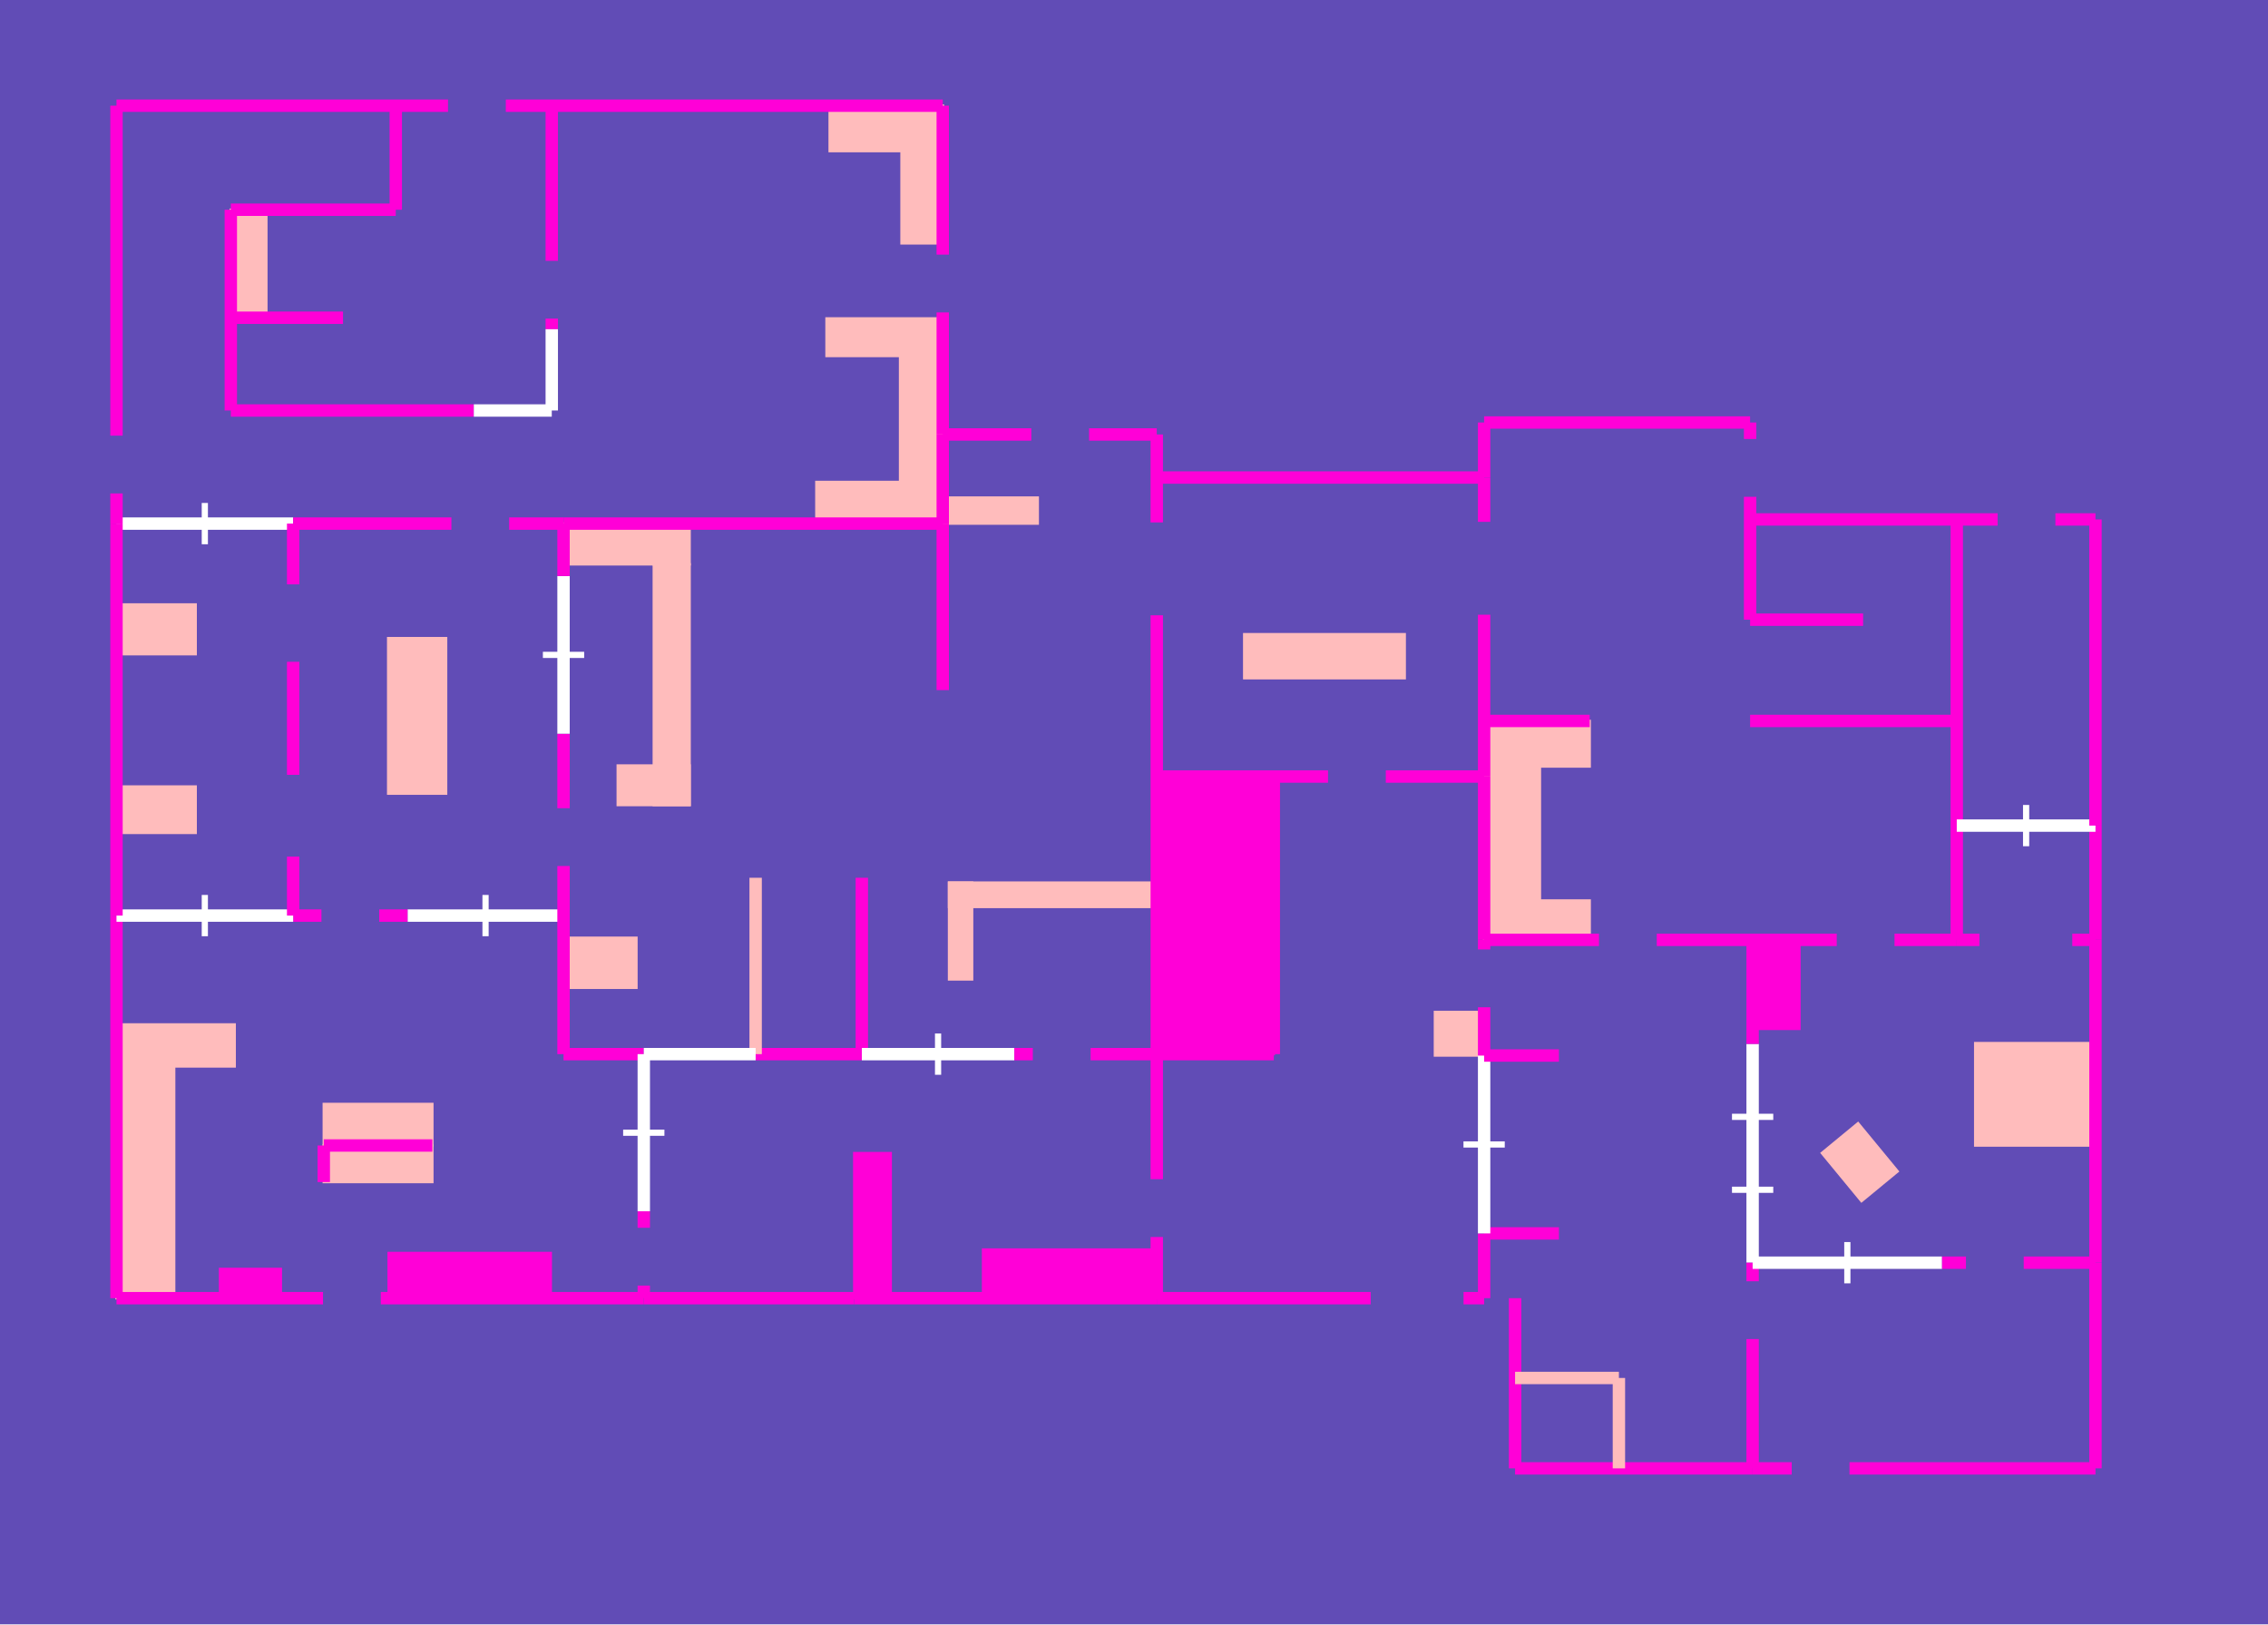
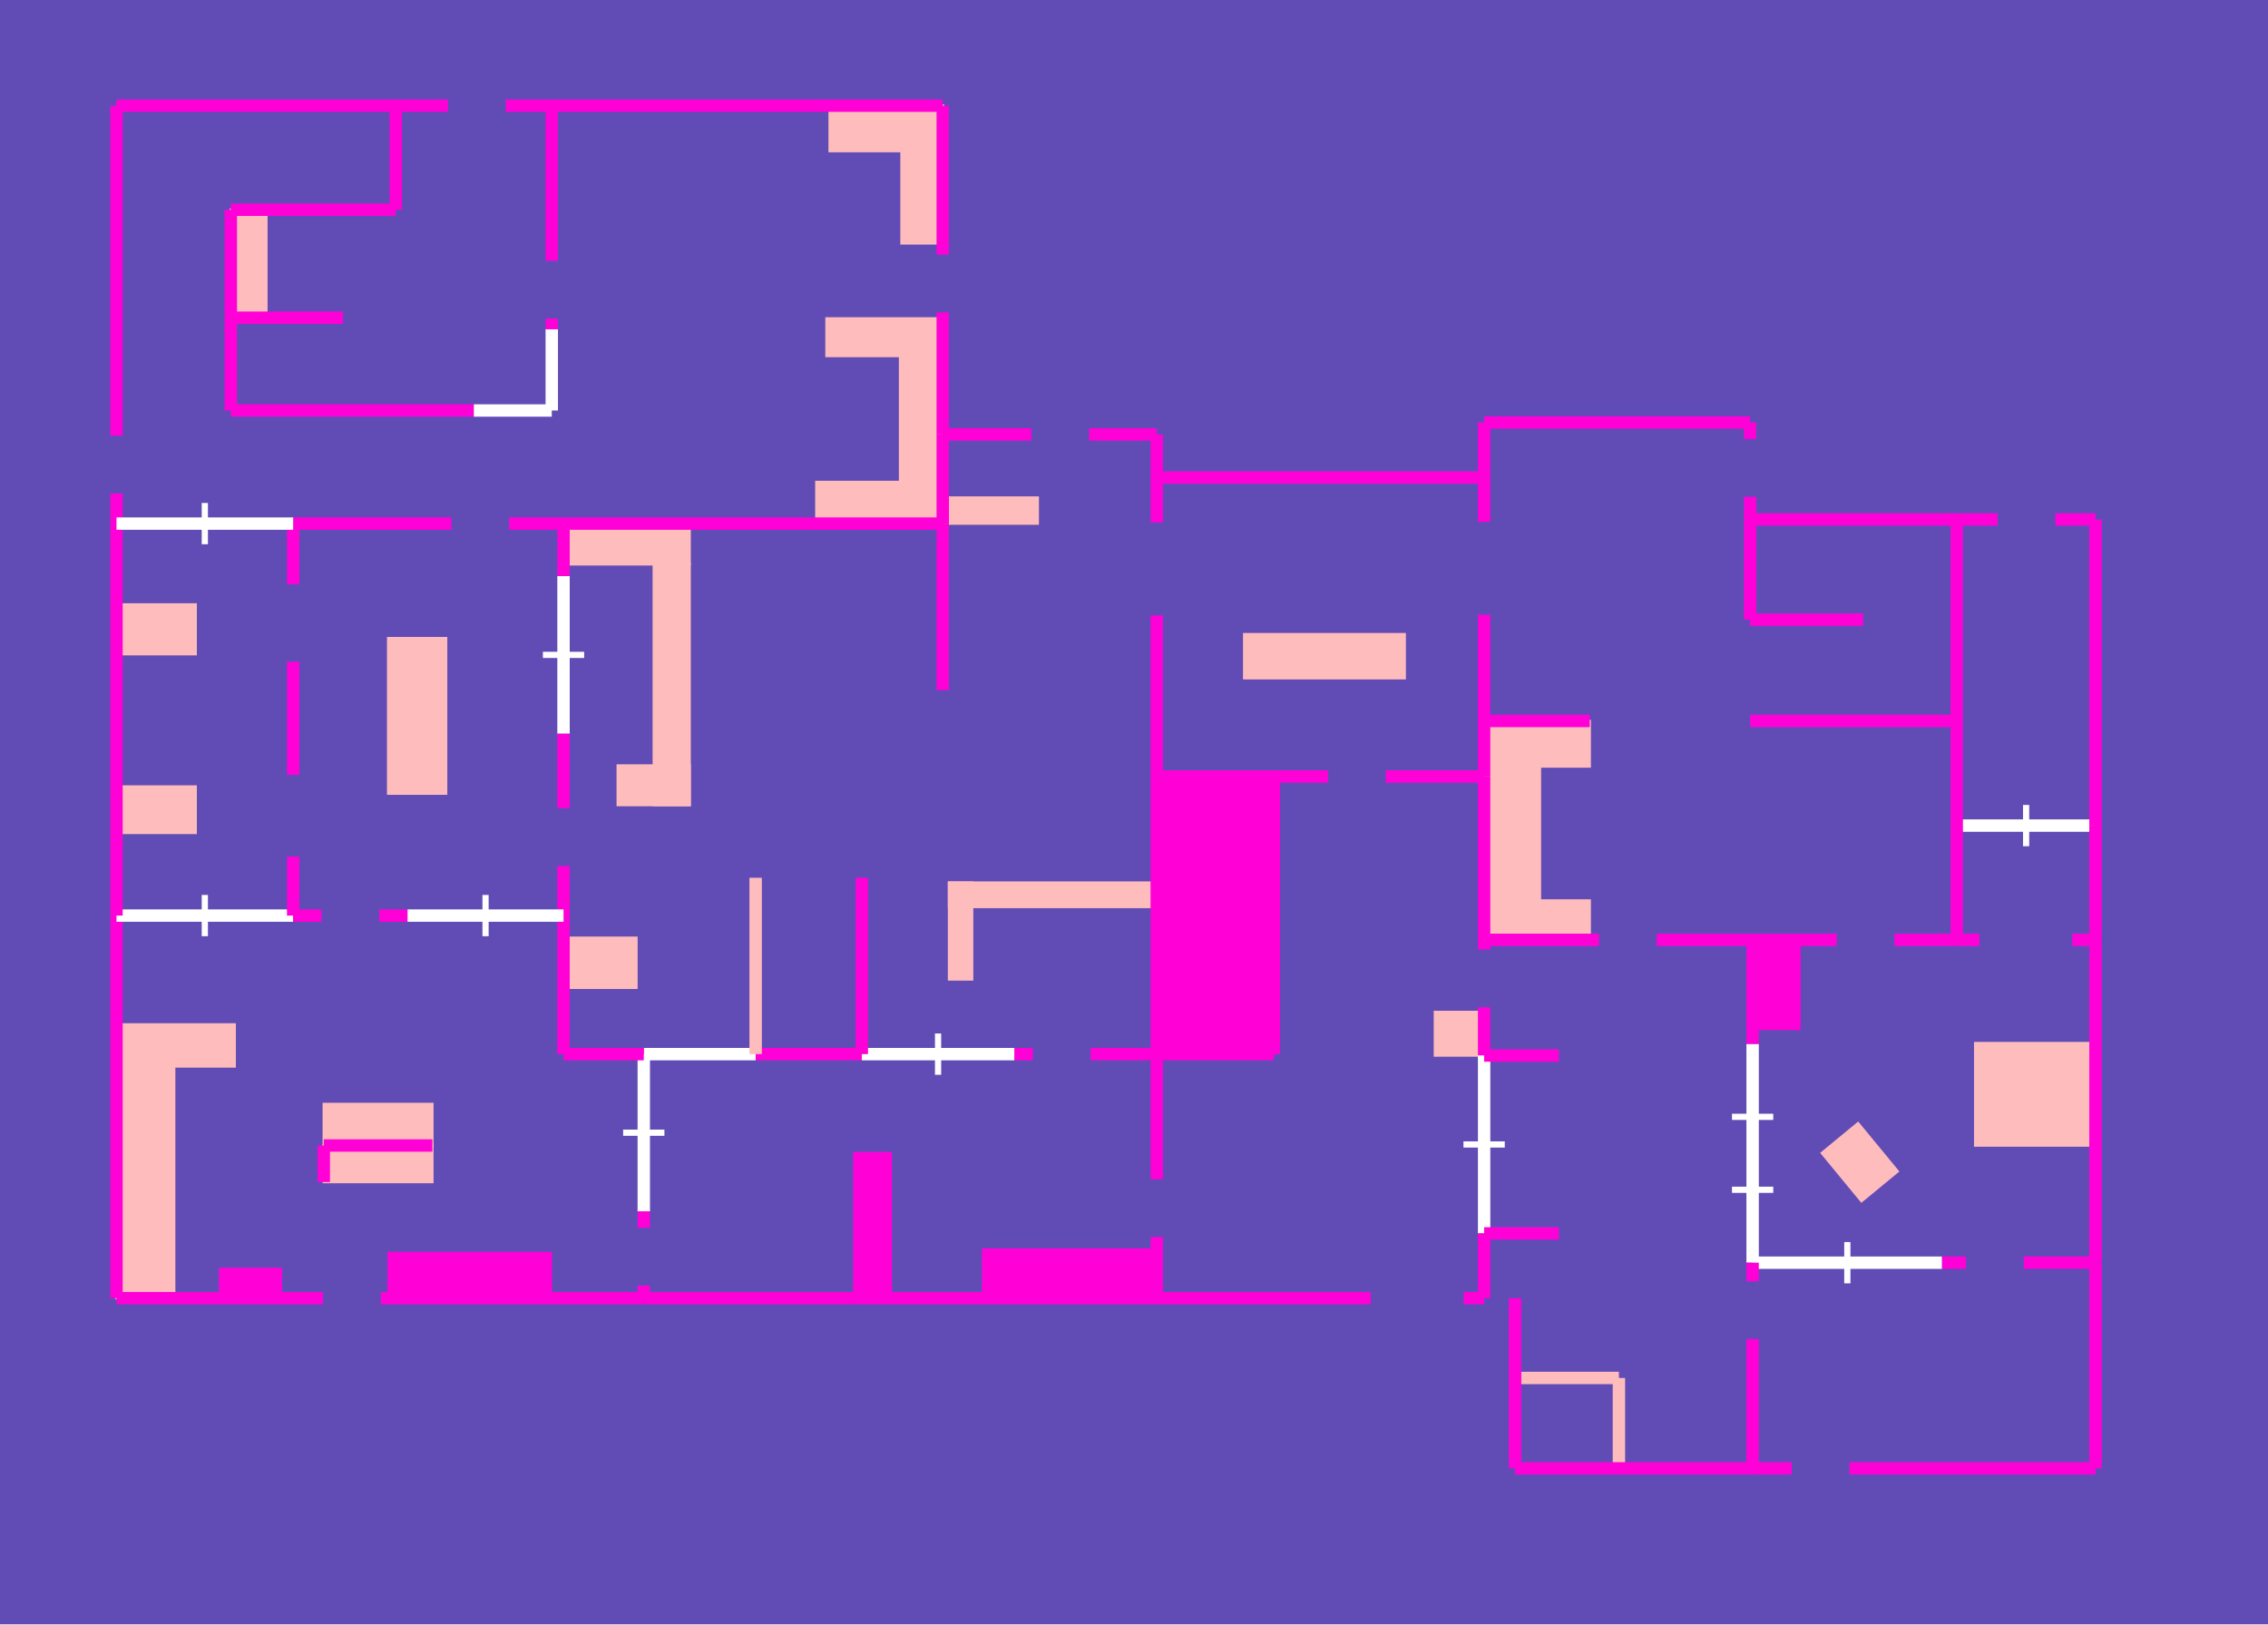
<svg xmlns="http://www.w3.org/2000/svg" viewBox="-235 -170 715 512">
  <rect fill="#614CB6" height="512" width="715" x="-235" y="-170" />
+   <path d="M64.188,-108.212 L71.467,-108.212 L71.467,-138.733 L64.188,-138.733 z" fill="#FFBCBC" stroke="#FFBCBC" stroke-width="0.75" transform="scale(1, -1)" />
+   <path d="M-198.275,-152.92 L-161.017,-152.92 L-161.017,-166.16 L-198.275,-166.16 z" fill="#FFBCBC" stroke="#FFBCBC" stroke-width="0.75" transform="scale(1, -1)" />
+   <path d="M74.911,-223.874 L129.673,-223.874 L129.673,-239.203 L74.911,-239.203 z" fill="#FF00D7" stroke="#FF00D7" stroke-width="0.75" transform="scale(1, -1)" />
+   <path d="M425.611,-158.806 L387.697,-158.806 L387.697,-191.089 L425.611,-191.089 z" fill="#FFBCBC" stroke="#FFBCBC" stroke-width="0.75" transform="scale(1, -1)" />
+   <path d="M-132.928,-177.986 L-98.697,-177.986 L-98.697,-191.077 L-132.928,-191.077 z" fill="#FFBCBC" stroke="#FFBCBC" stroke-width="0.75" transform="scale(1, -1)" />
  <path d="M129.673,-115.889 L64.188,-115.889 L64.188,-108.212 L129.673,-108.212 z" fill="#FFBCBC" stroke="#FFBCBC" stroke-width="0.75" transform="scale(1, -1)" />
+   <path d="M207.848,-43.788 L157.243,-43.788 L157.243,-29.905 L207.848,-29.905 z" fill="#FFBCBC" stroke="#FFBCBC" stroke-width="0.75" transform="scale(1, -1)" />
+   <path d="M-57.344,4.953 L-28.888,4.953 L-28.888,-7.891 L-57.344,-7.891 z" fill="#FFBCBC" stroke="#FFBCBC" stroke-width="0.75" transform="scale(1, -1)" />
+   <path d="M22.362,18.085 L62.208,18.085 L62.208,4.953 L22.362,4.953 z" fill="#FFBCBC" stroke="#FFBCBC" stroke-width="0.75" transform="scale(1, -1)" />
+   <path d="M25.562,57.785 L62.208,57.785 L62.208,69.632 L25.562,69.632 z" fill="#FFBCBC" stroke="#FFBCBC" stroke-width="0.75" transform="scale(1, -1)" />
+   <path d="M-165.627,-239.203 L-146.463,-239.203 L-146.463,-229.995 L-165.627,-229.995 z" fill="#FF00D7" stroke="#FF00D7" stroke-width="0.75" transform="scale(1, -1)" />
+   <path d="M-57.344,-125.594 L-34.357,-125.594 L-34.357,-141.37 L-57.344,-141.37 z" fill="#FFBCBC" stroke="#FFBCBC" stroke-width="0.75" transform="scale(1, -1)" />
+   <path d="M-61.364,-239.203 L-112.474,-239.203 L-112.474,-224.963 L-61.364,-224.963 z" fill="#FF00D7" stroke="#FF00D7" stroke-width="0.75" transform="scale(1, -1)" />
+   <path d="M266.162,-71.616 L232.877,-71.616 L232.877,-57.255 L266.162,-57.255 z" fill="#FFBCBC" stroke="#FFBCBC" stroke-width="0.75" transform="scale(1, -1)" />
+   <path d="M-94.363,-80.169 L-112.627,-80.169 L-112.627,-31.147 L-94.363,-31.147 z" fill="#FFBCBC" stroke="#FFBCBC" stroke-width="0.75" transform="scale(1, -1)" />
+   <path d="M217.367,-148.985 L232.877,-148.985 L232.877,-162.718 L217.367,-162.718 z" fill="#FFBCBC" stroke="#FFBCBC" stroke-width="0.75" transform="scale(1, -1)" />
+   <path d="M-198.275,-20.535 L-173.311,-20.535 L-173.311,-36.214 L-198.275,-36.214 z" fill="#FFBCBC" stroke="#FFBCBC" stroke-width="0.75" transform="scale(1, -1)" />
+   <path d="M-40.256,-71.298 L-17.594,-71.298 L-17.594,-83.767 L-40.256,-83.767 z" fill="#FFBCBC" stroke="#FFBCBC" stroke-width="0.75" transform="scale(1, -1)" />
+   <path d="M26.551,122.368 L62.208,122.368 L62.208,136.685 L26.551,136.685 z" fill="#FFBCBC" stroke="#FFBCBC" stroke-width="0.75" transform="scale(1, -1)" />
+   <path d="M62.208,4.953 L92.156,4.953 L92.156,13.158 L62.208,13.158 z" fill="#FFBCBC" stroke="#FFBCBC" stroke-width="0.75" transform="scale(1, -1)" />
+   <path d="M350.759,-184.047 L363.264,-199.223 L351.845,-208.633 L339.34,-193.456 z" fill="#FFBCBC" stroke="#FFBCBC" stroke-width="0.75" transform="scale(1, -1)" />
+   <path d="M34.305,-239.203 L45.809,-239.203 L45.809,-193.483 L34.305,-193.484 z" fill="#FF00D7" stroke="#FF00D7" stroke-width="0.75" transform="scale(1, -1)" />
+   <path d="M-173.311,-92.541 L-198.275,-92.541 L-198.275,-77.919 L-173.311,-77.919 z" fill="#FFBCBC" stroke="#FFBCBC" stroke-width="0.75" transform="scale(1, -1)" />
+   <path d="M49.207,93.282 L62.208,93.282 L62.208,136.685 L49.207,136.685 z" fill="#FFBCBC" stroke="#FFBCBC" stroke-width="0.75" transform="scale(1, -1)" />
+   <path d="M-28.888,-7.891 L-17.594,-7.891 L-17.594,4.953 L-28.888,4.953 z" fill="#FFBCBC" stroke="#FFBCBC" stroke-width="0.75" transform="scale(1, -1)" />
+   <path d="M-28.888,-7.891 L-17.594,-7.891 L-17.594,-83.767 L-28.888,-83.767 z" fill="#FFBCBC" stroke="#FFBCBC" stroke-width="0.75" transform="scale(1, -1)" />
  <path d="M-151.026,69.846 L-162.235,69.846 L-162.235,103.888 L-151.026,103.888 z" fill="#FFBCBC" stroke="#FFBCBC" stroke-width="0.75" transform="scale(1, -1)" />
-   <path d="M-28.888,-7.891 L-17.594,-7.891 L-17.594,4.953 L-28.888,4.953 z" fill="#FFBCBC" stroke="#FFBCBC" stroke-width="0.75" transform="scale(1, -1)" />
-   <path d="M34.305,-239.203 L45.809,-239.203 L45.809,-193.483 L34.305,-193.484 z" fill="#FF00D7" stroke="#FF00D7" stroke-width="0.75" transform="scale(1, -1)" />
-   <path d="M-198.275,-20.535 L-173.311,-20.535 L-173.311,-36.214 L-198.275,-36.214 z" fill="#FFBCBC" stroke="#FFBCBC" stroke-width="0.75" transform="scale(1, -1)" />
+   <path d="M166.577,-74.779 L129.673,-74.779 L129.673,-162.28 L166.577,-162.28 z" fill="#FF00D7" stroke="#FF00D7" stroke-width="0.75" transform="scale(1, -1)" />
+   <path d="M-98.697,-191.077 L-132.928,-191.077 L-132.928,-202.605 L-98.697,-202.605 z" fill="#FFBCBC" stroke="#FFBCBC" stroke-width="0.75" transform="scale(1, -1)" />
  <path d="M48.749,57.785 L62.208,57.785 L62.208,4.953 L48.749,4.953 z" fill="#FFBCBC" stroke="#FFBCBC" stroke-width="0.75" transform="scale(1, -1)" />
-   <path d="M207.848,-43.788 L157.243,-43.788 L157.243,-29.905 L207.848,-29.905 z" fill="#FFBCBC" stroke="#FFBCBC" stroke-width="0.75" transform="scale(1, -1)" />
  <path d="M332.281,-154.321 L317.524,-154.321 L317.524,-126.256 L332.281,-126.256 z" fill="#FF00D7" stroke="#FF00D7" stroke-width="0.75" transform="scale(1, -1)" />
-   <path d="M217.367,-148.985 L232.877,-148.985 L232.877,-162.718 L217.367,-162.718 z" fill="#FFBCBC" stroke="#FFBCBC" stroke-width="0.75" transform="scale(1, -1)" />
-   <path d="M166.577,-74.779 L129.673,-74.779 L129.673,-162.28 L166.577,-162.28 z" fill="#FF00D7" stroke="#FF00D7" stroke-width="0.75" transform="scale(1, -1)" />
-   <path d="M64.188,-108.212 L71.467,-108.212 L71.467,-138.733 L64.188,-138.733 z" fill="#FFBCBC" stroke="#FFBCBC" stroke-width="0.75" transform="scale(1, -1)" />
-   <path d="M62.208,4.953 L92.156,4.953 L92.156,13.158 L62.208,13.158 z" fill="#FFBCBC" stroke="#FFBCBC" stroke-width="0.75" transform="scale(1, -1)" />
-   <path d="M-98.697,-191.077 L-132.928,-191.077 L-132.928,-202.605 L-98.697,-202.605 z" fill="#FFBCBC" stroke="#FFBCBC" stroke-width="0.75" transform="scale(1, -1)" />
-   <path d="M-132.928,-177.986 L-98.697,-177.986 L-98.697,-191.077 L-132.928,-191.077 z" fill="#FFBCBC" stroke="#FFBCBC" stroke-width="0.75" transform="scale(1, -1)" />
-   <path d="M350.759,-184.047 L363.264,-199.223 L351.845,-208.633 L339.34,-193.456 z" fill="#FFBCBC" stroke="#FFBCBC" stroke-width="0.75" transform="scale(1, -1)" />
  <path d="M250.468,-71.616 L232.877,-71.616 L232.877,-126.256 L250.468,-126.256 z" fill="#FFBCBC" stroke="#FFBCBC" stroke-width="0.75" transform="scale(1, -1)" />
-   <path d="M266.162,-71.616 L232.877,-71.616 L232.877,-57.255 L266.162,-57.255 z" fill="#FFBCBC" stroke="#FFBCBC" stroke-width="0.75" transform="scale(1, -1)" />
-   <path d="M-57.344,4.953 L-28.888,4.953 L-28.888,-7.891 L-57.344,-7.891 z" fill="#FFBCBC" stroke="#FFBCBC" stroke-width="0.75" transform="scale(1, -1)" />
-   <path d="M-198.275,-152.92 L-161.017,-152.92 L-161.017,-166.16 L-198.275,-166.16 z" fill="#FFBCBC" stroke="#FFBCBC" stroke-width="0.75" transform="scale(1, -1)" />
  <path d="M266.162,-113.85 L232.877,-113.85 L232.877,-126.256 L266.162,-126.256 z" fill="#FFBCBC" stroke="#FFBCBC" stroke-width="0.75" transform="scale(1, -1)" />
  <path d="M-180.089,-166.357 L-198.275,-166.357 L-198.275,-239.203 L-180.089,-239.203 z" fill="#FFBCBC" stroke="#FFBCBC" stroke-width="0.75" transform="scale(1, -1)" />
-   <path d="M-61.364,-239.203 L-112.474,-239.203 L-112.474,-224.963 L-61.364,-224.963 z" fill="#FF00D7" stroke="#FF00D7" stroke-width="0.75" transform="scale(1, -1)" />
-   <path d="M-173.311,-92.541 L-198.275,-92.541 L-198.275,-77.919 L-173.311,-77.919 z" fill="#FFBCBC" stroke="#FFBCBC" stroke-width="0.75" transform="scale(1, -1)" />
-   <path d="M425.611,-158.806 L387.697,-158.806 L387.697,-191.089 L425.611,-191.089 z" fill="#FFBCBC" stroke="#FFBCBC" stroke-width="0.75" transform="scale(1, -1)" />
-   <path d="M74.911,-223.874 L129.673,-223.874 L129.673,-239.203 L74.911,-239.203 z" fill="#FF00D7" stroke="#FF00D7" stroke-width="0.75" transform="scale(1, -1)" />
-   <path d="M25.562,57.785 L62.208,57.785 L62.208,69.632 L25.562,69.632 z" fill="#FFBCBC" stroke="#FFBCBC" stroke-width="0.75" transform="scale(1, -1)" />
-   <path d="M-94.363,-80.169 L-112.627,-80.169 L-112.627,-31.147 L-94.363,-31.147 z" fill="#FFBCBC" stroke="#FFBCBC" stroke-width="0.75" transform="scale(1, -1)" />
-   <path d="M26.551,122.368 L62.208,122.368 L62.208,136.685 L26.551,136.685 z" fill="#FFBCBC" stroke="#FFBCBC" stroke-width="0.75" transform="scale(1, -1)" />
-   <path d="M49.207,93.282 L62.208,93.282 L62.208,136.685 L49.207,136.685 z" fill="#FFBCBC" stroke="#FFBCBC" stroke-width="0.75" transform="scale(1, -1)" />
-   <path d="M22.362,18.085 L62.208,18.085 L62.208,4.953 L22.362,4.953 z" fill="#FFBCBC" stroke="#FFBCBC" stroke-width="0.75" transform="scale(1, -1)" />
-   <path d="M-57.344,-125.594 L-34.357,-125.594 L-34.357,-141.37 L-57.344,-141.37 z" fill="#FFBCBC" stroke="#FFBCBC" stroke-width="0.75" transform="scale(1, -1)" />
-   <path d="M-40.256,-71.298 L-17.594,-71.298 L-17.594,-83.767 L-40.256,-83.767 z" fill="#FFBCBC" stroke="#FFBCBC" stroke-width="0.75" transform="scale(1, -1)" />
-   <path d="M-28.888,-7.891 L-17.594,-7.891 L-17.594,-83.767 L-28.888,-83.767 z" fill="#FFBCBC" stroke="#FFBCBC" stroke-width="0.75" transform="scale(1, -1)" />
-   <path d="M-165.627,-239.203 L-146.463,-239.203 L-146.463,-229.995 L-165.627,-229.995 z" fill="#FF00D7" stroke="#FF00D7" stroke-width="0.75" transform="scale(1, -1)" />
-   <path d="M-57.344,-162.28 L-32.044,-162.28 z" fill="none" stroke="#FF00D7" stroke-width="3.904" transform="scale(1, -1)" />
-   <path d="M62.208,4.953 L62.208,-47.531 z" fill="none" stroke="#FF00D7" stroke-width="3.904" transform="scale(1, -1)" />
-   <path d="M232.877,-218.79 L256.461,-218.79 z" fill="none" stroke="#FF00D7" stroke-width="3.904" transform="scale(1, -1)" />
-   <path d="M-85.621,40.605 L-162.235,40.605 z" fill="none" stroke="#FF00D7" stroke-width="3.904" transform="scale(1, -1)" />
-   <path d="M166.577,-162.28 L166.577,-74.779 z" fill="none" stroke="#FF00D7" stroke-width="3.904" transform="scale(1, -1)" />
-   <path d="M242.638,-292.852 L317.524,-292.852 z" fill="none" stroke="#FF00D7" stroke-width="3.904" transform="scale(1, -1)" />
-   <path d="M-198.275,-239.203 L-198.275,-118.607 z" fill="none" stroke="#FF00D7" stroke-width="3.904" transform="scale(1, -1)" />
-   <path d="M-106.513,-118.607 L-57.344,-118.607 z" fill="none" stroke="#FFFFFF" stroke-width="3.904" transform="scale(1, -1)" />
-   <path d="M-81.928,-125.113 L-81.928,-112.101 z" fill="none" stroke="#FFFFFF" stroke-width="1.952" transform="scale(1, -1)" />
-   <path d="M-32.044,-211.817 L-32.044,-162.28 z" fill="none" stroke="#FFFFFF" stroke-width="3.904" transform="scale(1, -1)" />
-   <path d="M-25.538,-187.049 L-38.55,-187.049 z" fill="none" stroke="#FFFFFF" stroke-width="1.952" transform="scale(1, -1)" />
-   <path d="M316.729,36.82 L232.877,36.82 z" fill="none" stroke="#FF00D7" stroke-width="3.904" transform="scale(1, -1)" />
-   <path d="M129.673,19.472 L232.877,19.472 z" fill="none" stroke="#FF00D7" stroke-width="3.904" transform="scale(1, -1)" />
-   <path d="M425.611,-228.022 L425.611,-292.852 z" fill="none" stroke="#FF00D7" stroke-width="3.904" transform="scale(1, -1)" />
-   <path d="M381.877,6.262 L381.877,-126.256 z" fill="none" stroke="#FF00D7" stroke-width="3.904" transform="scale(1, -1)" />
-   <path d="M425.611,6.262 L412.975,6.262 z" fill="none" stroke="#FF00D7" stroke-width="3.904" transform="scale(1, -1)" />
-   <path d="M394.758,6.262 L316.729,6.262 z" fill="none" stroke="#FF00D7" stroke-width="3.904" transform="scale(1, -1)" />
-   <path d="M129.673,-162.28 L166.577,-162.28 z" fill="none" stroke="#FF00D7" stroke-width="3.904" transform="scale(1, -1)" />
-   <path d="M316.729,-57.255 L381.877,-57.255 z" fill="none" stroke="#FF00D7" stroke-width="3.904" transform="scale(1, -1)" />
-   <path d="M36.696,-162.28 L3.221,-162.28 z" fill="none" stroke="#FF00D7" stroke-width="3.904" transform="scale(1, -1)" />
-   <path d="M-57.344,-162.28 L-57.344,-102.98 z" fill="none" stroke="#FF00D7" stroke-width="3.904" transform="scale(1, -1)" />
-   <path d="M-57.344,-84.763 L-57.344,-61.284 z" fill="none" stroke="#FF00D7" stroke-width="3.904" transform="scale(1, -1)" />
  <path d="M317.524,-228.022 L317.524,-159.056 z" fill="none" stroke="#FFFFFF" stroke-width="3.904" transform="scale(1, -1)" />
  <path d="M324.03,-205.034 L311.018,-205.034 z" fill="none" stroke="#FFFFFF" stroke-width="1.952" transform="scale(1, -1)" />
  <path d="M324.03,-182.045 L311.018,-182.045 z" fill="none" stroke="#FFFFFF" stroke-width="1.952" transform="scale(1, -1)" />
-   <path d="M-57.344,4.953 L62.208,4.953 z" fill="none" stroke="#FF00D7" stroke-width="3.904" transform="scale(1, -1)" />
-   <path d="M232.877,19.472 L232.877,36.82 z" fill="none" stroke="#FF00D7" stroke-width="3.904" transform="scale(1, -1)" />
+   <path d="M316.729,-57.255 L381.877,-57.255 z" fill="none" stroke="#FF00D7" stroke-width="3.904" transform="scale(1, -1)" />
+   <path d="M-198.275,-239.203 L-198.275,-118.607 z" fill="none" stroke="#FF00D7" stroke-width="3.904" transform="scale(1, -1)" />
+   <path d="M425.611,6.262 L412.975,6.262 z" fill="none" stroke="#FF00D7" stroke-width="3.904" transform="scale(1, -1)" />
+   <path d="M394.758,6.262 L316.729,6.262 z" fill="none" stroke="#FF00D7" stroke-width="3.904" transform="scale(1, -1)" />
+   <path d="M-61.053,40.605 L-61.053,66.222 z" fill="none" stroke="#FFFFFF" stroke-width="3.904" transform="scale(1, -1)" />
+   <path d="M-198.275,-118.607 L-142.58,-118.607 z" fill="none" stroke="#FFFFFF" stroke-width="3.904" transform="scale(1, -1)" />
+   <path d="M-170.428,-125.113 L-170.428,-112.101 z" fill="none" stroke="#FFFFFF" stroke-width="1.952" transform="scale(1, -1)" />
+   <path d="M36.696,-162.28 L3.221,-162.28 z" fill="none" stroke="#FF00D7" stroke-width="3.904" transform="scale(1, -1)" />
+   <path d="M275.371,-292.852 L275.371,-264.357 z" fill="none" stroke="#FFBCBC" stroke-width="3.904" transform="scale(1, -1)" />
+   <path d="M232.877,-126.256 L232.877,-129.29 z" fill="none" stroke="#FF00D7" stroke-width="3.904" transform="scale(1, -1)" />
+   <path d="M232.877,-147.507 L232.877,-162.718 z" fill="none" stroke="#FF00D7" stroke-width="3.904" transform="scale(1, -1)" />
+   <path d="M62.208,33.047 L62.208,71.523 z" fill="none" stroke="#FF00D7" stroke-width="3.904" transform="scale(1, -1)" />
+   <path d="M62.208,89.74 L62.208,136.685 z" fill="none" stroke="#FF00D7" stroke-width="3.904" transform="scale(1, -1)" />
+   <path d="M-32.044,-162.28 L3.221,-162.28 z" fill="none" stroke="#FFFFFF" stroke-width="3.904" transform="scale(1, -1)" />
+   <path d="M62.208,33.047 L90.12,33.047 z" fill="none" stroke="#FF00D7" stroke-width="3.904" transform="scale(1, -1)" />
+   <path d="M108.337,33.047 L129.673,33.047 z" fill="none" stroke="#FF00D7" stroke-width="3.904" transform="scale(1, -1)" />
+   <path d="M-106.513,-118.607 L-115.448,-118.607 z" fill="none" stroke="#FF00D7" stroke-width="3.904" transform="scale(1, -1)" />
+   <path d="M-133.664,-118.607 L-142.58,-118.607 z" fill="none" stroke="#FF00D7" stroke-width="3.904" transform="scale(1, -1)" />
+   <path d="M-57.344,-61.284 L-57.344,-11.577 z" fill="none" stroke="#FFFFFF" stroke-width="3.904" transform="scale(1, -1)" />
+   <path d="M-50.838,-36.431 L-63.85,-36.431 z" fill="none" stroke="#FFFFFF" stroke-width="1.952" transform="scale(1, -1)" />
+   <path d="M129.673,19.472 L232.877,19.472 z" fill="none" stroke="#FF00D7" stroke-width="3.904" transform="scale(1, -1)" />
+   <path d="M-61.053,66.222 L-61.053,69.569 z" fill="none" stroke="#FF00D7" stroke-width="3.904" transform="scale(1, -1)" />
+   <path d="M-61.053,87.785 L-61.053,136.685 z" fill="none" stroke="#FF00D7" stroke-width="3.904" transform="scale(1, -1)" />
+   <path d="M-198.275,-118.607 L-198.275,4.953 z" fill="none" stroke="#FF00D7" stroke-width="3.904" transform="scale(1, -1)" />
+   <path d="M62.208,136.685 L-75.543,136.685 z" fill="none" stroke="#FF00D7" stroke-width="3.904" transform="scale(1, -1)" />
+   <path d="M-93.76,136.685 L-198.275,136.685 z" fill="none" stroke="#FF00D7" stroke-width="3.904" transform="scale(1, -1)" />
+   <path d="M129.673,-74.779 L183.666,-74.779 z" fill="none" stroke="#FF00D7" stroke-width="3.904" transform="scale(1, -1)" />
+   <path d="M201.883,-74.779 L232.877,-74.779 z" fill="none" stroke="#FF00D7" stroke-width="3.904" transform="scale(1, -1)" />
+   <path d="M-132.928,-202.605 L-132.928,-191.077 z" fill="none" stroke="#FF00D7" stroke-width="3.904" transform="scale(1, -1)" />
+   <path d="M129.673,-239.203 L34.305,-239.203 z" fill="none" stroke="#FF00D7" stroke-width="3.904" transform="scale(1, -1)" />
+   <path d="M377.244,-228.022 L317.524,-228.022 z" fill="none" stroke="#FFFFFF" stroke-width="3.904" transform="scale(1, -1)" />
+   <path d="M347.384,-221.517 L347.384,-234.528 z" fill="none" stroke="#FFFFFF" stroke-width="1.952" transform="scale(1, -1)" />
+   <path d="M-32.044,-211.817 L-32.044,-217.019 z" fill="none" stroke="#FF00D7" stroke-width="3.904" transform="scale(1, -1)" />
+   <path d="M-32.044,-235.236 L-32.044,-239.203 z" fill="none" stroke="#FF00D7" stroke-width="3.904" transform="scale(1, -1)" />
+   <path d="M-142.58,-14.201 L-142.58,4.953 z" fill="none" stroke="#FF00D7" stroke-width="3.904" transform="scale(1, -1)" />
  <path d="M317.524,-292.852 L317.524,-252.092 z" fill="none" stroke="#FF00D7" stroke-width="3.904" transform="scale(1, -1)" />
  <path d="M317.524,-233.875 L317.524,-228.022 z" fill="none" stroke="#FF00D7" stroke-width="3.904" transform="scale(1, -1)" />
-   <path d="M-142.58,4.953 L-198.275,4.953 z" fill="none" stroke="#FFFFFF" stroke-width="3.904" transform="scale(1, -1)" />
-   <path d="M-170.428,11.459 L-170.428,-1.553 z" fill="none" stroke="#FFFFFF" stroke-width="1.952" transform="scale(1, -1)" />
-   <path d="M-106.513,-118.607 L-115.448,-118.607 z" fill="none" stroke="#FF00D7" stroke-width="3.904" transform="scale(1, -1)" />
-   <path d="M-133.664,-118.607 L-142.58,-118.607 z" fill="none" stroke="#FF00D7" stroke-width="3.904" transform="scale(1, -1)" />
-   <path d="M-198.275,-118.607 L-142.58,-118.607 z" fill="none" stroke="#FFFFFF" stroke-width="3.904" transform="scale(1, -1)" />
-   <path d="M-170.428,-125.113 L-170.428,-112.101 z" fill="none" stroke="#FFFFFF" stroke-width="1.952" transform="scale(1, -1)" />
-   <path d="M352.35,-25.338 L316.729,-25.338 z" fill="none" stroke="#FF00D7" stroke-width="3.904" transform="scale(1, -1)" />
+   <path d="M-132.928,-191.077 L-98.697,-191.077 z" fill="none" stroke="#FF00D7" stroke-width="3.904" transform="scale(1, -1)" />
+   <path d="M-110.228,103.888 L-162.235,103.888 z" fill="none" stroke="#FF00D7" stroke-width="3.904" transform="scale(1, -1)" />
+   <path d="M-32.044,-211.817 L-32.044,-162.28 z" fill="none" stroke="#FFFFFF" stroke-width="3.904" transform="scale(1, -1)" />
+   <path d="M-25.538,-187.049 L-38.55,-187.049 z" fill="none" stroke="#FFFFFF" stroke-width="1.952" transform="scale(1, -1)" />
+   <path d="M62.208,4.953 L62.208,-47.531 z" fill="none" stroke="#FF00D7" stroke-width="3.904" transform="scale(1, -1)" />
+   <path d="M425.611,-228.022 L425.611,-292.852 z" fill="none" stroke="#FF00D7" stroke-width="3.904" transform="scale(1, -1)" />
+   <path d="M232.877,19.472 L232.877,36.82 z" fill="none" stroke="#FF00D7" stroke-width="3.904" transform="scale(1, -1)" />
+   <path d="M377.244,-228.022 L384.772,-228.022 z" fill="none" stroke="#FF00D7" stroke-width="3.904" transform="scale(1, -1)" />
+   <path d="M402.988,-228.022 L425.611,-228.022 z" fill="none" stroke="#FF00D7" stroke-width="3.904" transform="scale(1, -1)" />
+   <path d="M62.208,4.953 L62.208,33.047 z" fill="none" stroke="#FF00D7" stroke-width="3.904" transform="scale(1, -1)" />
+   <path d="M84.768,-162.28 L90.599,-162.28 z" fill="none" stroke="#FF00D7" stroke-width="3.904" transform="scale(1, -1)" />
+   <path d="M108.816,-162.28 L129.673,-162.28 z" fill="none" stroke="#FF00D7" stroke-width="3.904" transform="scale(1, -1)" />
+   <path d="M-57.344,4.953 L-74.482,4.953 z" fill="none" stroke="#FF00D7" stroke-width="3.904" transform="scale(1, -1)" />
+   <path d="M-92.698,4.953 L-142.58,4.953 z" fill="none" stroke="#FF00D7" stroke-width="3.904" transform="scale(1, -1)" />
+   <path d="M232.877,-162.718 L232.877,-218.79 z" fill="none" stroke="#FFFFFF" stroke-width="3.904" transform="scale(1, -1)" />
+   <path d="M226.371,-190.754 L239.383,-190.754 z" fill="none" stroke="#FFFFFF" stroke-width="1.952" transform="scale(1, -1)" />
+   <path d="M-57.344,-162.28 L-57.344,-102.98 z" fill="none" stroke="#FF00D7" stroke-width="3.904" transform="scale(1, -1)" />
+   <path d="M-57.344,-84.763 L-57.344,-61.284 z" fill="none" stroke="#FF00D7" stroke-width="3.904" transform="scale(1, -1)" />
+   <path d="M-57.344,-162.28 L-32.044,-162.28 z" fill="none" stroke="#FF00D7" stroke-width="3.904" transform="scale(1, -1)" />
  <path d="M232.877,-239.203 L232.877,-218.79 z" fill="none" stroke="#FF00D7" stroke-width="3.904" transform="scale(1, -1)" />
-   <path d="M425.611,-126.256 L425.611,-90.241 z" fill="none" stroke="#FF00D7" stroke-width="3.904" transform="scale(1, -1)" />
-   <path d="M-32.044,-211.817 L-32.044,-217.019 z" fill="none" stroke="#FF00D7" stroke-width="3.904" transform="scale(1, -1)" />
-   <path d="M-32.044,-235.236 L-32.044,-239.203 z" fill="none" stroke="#FF00D7" stroke-width="3.904" transform="scale(1, -1)" />
-   <path d="M36.696,-106.687 L36.696,-162.28 z" fill="none" stroke="#FF00D7" stroke-width="3.904" transform="scale(1, -1)" />
-   <path d="M-32.044,-239.203 L34.305,-239.203 z" fill="none" stroke="#FF00D7" stroke-width="3.904" transform="scale(1, -1)" />
-   <path d="M-61.053,66.222 L-61.053,69.569 z" fill="none" stroke="#FF00D7" stroke-width="3.904" transform="scale(1, -1)" />
-   <path d="M-61.053,87.785 L-61.053,136.685 z" fill="none" stroke="#FF00D7" stroke-width="3.904" transform="scale(1, -1)" />
+   <path d="M232.877,-57.255 L266.162,-57.255 z" fill="none" stroke="#FF00D7" stroke-width="3.904" transform="scale(1, -1)" />
+   <path d="M232.877,-126.256 L232.877,-74.779 z" fill="none" stroke="#FF00D7" stroke-width="3.904" transform="scale(1, -1)" />
+   <path d="M-85.621,40.605 L-162.235,40.605 z" fill="none" stroke="#FF00D7" stroke-width="3.904" transform="scale(1, -1)" />
+   <path d="M242.638,-292.852 L317.524,-292.852 z" fill="none" stroke="#FF00D7" stroke-width="3.904" transform="scale(1, -1)" />
+   <path d="M-162.235,103.888 L-162.235,40.605 z" fill="none" stroke="#FF00D7" stroke-width="3.904" transform="scale(1, -1)" />
+   <path d="M316.729,36.82 L316.729,31.618 z" fill="none" stroke="#FF00D7" stroke-width="3.904" transform="scale(1, -1)" />
+   <path d="M316.729,13.401 L316.729,-25.338 z" fill="none" stroke="#FF00D7" stroke-width="3.904" transform="scale(1, -1)" />
+   <path d="M-57.344,4.953 L62.208,4.953 z" fill="none" stroke="#FF00D7" stroke-width="3.904" transform="scale(1, -1)" />
+   <path d="M-198.275,4.953 L-198.275,14.46 z" fill="none" stroke="#FF00D7" stroke-width="3.904" transform="scale(1, -1)" />
+   <path d="M-198.275,32.677 L-198.275,136.685 z" fill="none" stroke="#FF00D7" stroke-width="3.904" transform="scale(1, -1)" />
+   <path d="M425.611,-292.852 L348.063,-292.852 z" fill="none" stroke="#FF00D7" stroke-width="3.904" transform="scale(1, -1)" />
+   <path d="M329.846,-292.852 L317.524,-292.852 z" fill="none" stroke="#FF00D7" stroke-width="3.904" transform="scale(1, -1)" />
+   <path d="M-142.58,-118.607 L-142.58,-100.021 z" fill="none" stroke="#FF00D7" stroke-width="3.904" transform="scale(1, -1)" />
+   <path d="M381.877,-126.256 L389.022,-126.256 z" fill="none" stroke="#FF00D7" stroke-width="3.904" transform="scale(1, -1)" />
+   <path d="M418.299,-126.256 L425.611,-126.256 z" fill="none" stroke="#FF00D7" stroke-width="3.904" transform="scale(1, -1)" />
+   <path d="M275.371,-264.357 L242.638,-264.357 z" fill="none" stroke="#FFBCBC" stroke-width="3.904" transform="scale(1, -1)" />
+   <path d="M166.577,-162.28 L166.577,-74.779 z" fill="none" stroke="#FF00D7" stroke-width="3.904" transform="scale(1, -1)" />
+   <path d="M242.638,-292.852 L242.638,-239.203 z" fill="none" stroke="#FF00D7" stroke-width="3.904" transform="scale(1, -1)" />
+   <path d="M84.768,-162.28 L36.696,-162.28 z" fill="none" stroke="#FFFFFF" stroke-width="3.904" transform="scale(1, -1)" />
+   <path d="M60.732,-155.774 L60.732,-168.786 z" fill="none" stroke="#FFFFFF" stroke-width="1.952" transform="scale(1, -1)" />
+   <path d="M232.877,19.472 L232.877,5.505 z" fill="none" stroke="#FF00D7" stroke-width="3.904" transform="scale(1, -1)" />
+   <path d="M232.877,-23.771 L232.877,-74.779 z" fill="none" stroke="#FF00D7" stroke-width="3.904" transform="scale(1, -1)" />
  <path d="M129.673,-162.28 L129.673,-201.707 z" fill="none" stroke="#FF00D7" stroke-width="3.904" transform="scale(1, -1)" />
  <path d="M129.673,-219.923 L129.673,-239.203 z" fill="none" stroke="#FF00D7" stroke-width="3.904" transform="scale(1, -1)" />
-   <path d="M-132.928,-191.077 L-98.697,-191.077 z" fill="none" stroke="#FF00D7" stroke-width="3.904" transform="scale(1, -1)" />
-   <path d="M84.768,-162.28 L36.696,-162.28 z" fill="none" stroke="#FFFFFF" stroke-width="3.904" transform="scale(1, -1)" />
-   <path d="M60.732,-155.774 L60.732,-168.786 z" fill="none" stroke="#FFFFFF" stroke-width="1.952" transform="scale(1, -1)" />
-   <path d="M-61.053,40.605 L-61.053,66.222 z" fill="none" stroke="#FFFFFF" stroke-width="3.904" transform="scale(1, -1)" />
-   <path d="M-32.044,-239.203 L-114.955,-239.203 z" fill="none" stroke="#FF00D7" stroke-width="3.904" transform="scale(1, -1)" />
-   <path d="M-133.172,-239.203 L-198.275,-239.203 z" fill="none" stroke="#FF00D7" stroke-width="3.904" transform="scale(1, -1)" />
-   <path d="M-57.344,-61.284 L-57.344,-11.577 z" fill="none" stroke="#FFFFFF" stroke-width="3.904" transform="scale(1, -1)" />
-   <path d="M-50.838,-36.431 L-63.85,-36.431 z" fill="none" stroke="#FFFFFF" stroke-width="1.952" transform="scale(1, -1)" />
-   <path d="M242.638,-292.852 L242.638,-239.203 z" fill="none" stroke="#FF00D7" stroke-width="3.904" transform="scale(1, -1)" />
-   <path d="M232.877,-162.718 L232.877,-218.79 z" fill="none" stroke="#FFFFFF" stroke-width="3.904" transform="scale(1, -1)" />
-   <path d="M226.371,-190.754 L239.383,-190.754 z" fill="none" stroke="#FFFFFF" stroke-width="1.952" transform="scale(1, -1)" />
-   <path d="M377.244,-228.022 L317.524,-228.022 z" fill="none" stroke="#FFFFFF" stroke-width="3.904" transform="scale(1, -1)" />
-   <path d="M347.384,-221.517 L347.384,-234.528 z" fill="none" stroke="#FFFFFF" stroke-width="1.952" transform="scale(1, -1)" />
  <path d="M381.877,-90.241 L425.611,-90.241 z" fill="none" stroke="#FFFFFF" stroke-width="3.904" transform="scale(1, -1)" />
  <path d="M403.744,-96.747 L403.744,-83.735 z" fill="none" stroke="#FFFFFF" stroke-width="1.952" transform="scale(1, -1)" />
-   <path d="M-142.58,-118.607 L-142.58,-100.021 z" fill="none" stroke="#FF00D7" stroke-width="3.904" transform="scale(1, -1)" />
-   <path d="M-110.228,103.888 L-162.235,103.888 z" fill="none" stroke="#FF00D7" stroke-width="3.904" transform="scale(1, -1)" />
-   <path d="M-198.275,-118.607 L-198.275,4.953 z" fill="none" stroke="#FF00D7" stroke-width="3.904" transform="scale(1, -1)" />
-   <path d="M129.673,-74.779 L183.666,-74.779 z" fill="none" stroke="#FF00D7" stroke-width="3.904" transform="scale(1, -1)" />
-   <path d="M201.883,-74.779 L232.877,-74.779 z" fill="none" stroke="#FF00D7" stroke-width="3.904" transform="scale(1, -1)" />
-   <path d="M-110.228,136.685 L-110.228,103.888 z" fill="none" stroke="#FF00D7" stroke-width="3.904" transform="scale(1, -1)" />
-   <path d="M-61.053,40.605 L-85.621,40.605 z" fill="none" stroke="#FFFFFF" stroke-width="3.904" transform="scale(1, -1)" />
-   <path d="M129.673,-239.203 L34.305,-239.203 z" fill="none" stroke="#FF00D7" stroke-width="3.904" transform="scale(1, -1)" />
+   <path d="M232.877,-162.718 L256.461,-162.718 z" fill="none" stroke="#FF00D7" stroke-width="3.904" transform="scale(1, -1)" />
+   <path d="M-57.344,4.953 L-57.344,-11.577 z" fill="none" stroke="#FF00D7" stroke-width="3.904" transform="scale(1, -1)" />
+   <path d="M381.877,6.262 L381.877,-126.256 z" fill="none" stroke="#FF00D7" stroke-width="3.904" transform="scale(1, -1)" />
+   <path d="M425.611,-126.256 L425.611,-90.241 z" fill="none" stroke="#FF00D7" stroke-width="3.904" transform="scale(1, -1)" />
+   <path d="M317.524,-159.056 L317.524,-126.256 z" fill="none" stroke="#FF00D7" stroke-width="3.904" transform="scale(1, -1)" />
+   <path d="M-106.513,-118.607 L-57.344,-118.607 z" fill="none" stroke="#FFFFFF" stroke-width="3.904" transform="scale(1, -1)" />
+   <path d="M-81.928,-125.113 L-81.928,-112.101 z" fill="none" stroke="#FFFFFF" stroke-width="1.952" transform="scale(1, -1)" />
+   <path d="M36.696,-106.687 L36.696,-162.28 z" fill="none" stroke="#FF00D7" stroke-width="3.904" transform="scale(1, -1)" />
  <path d="M-142.58,-74.239 L-142.58,-38.606 z" fill="none" stroke="#FF00D7" stroke-width="3.904" transform="scale(1, -1)" />
-   <path d="M62.208,136.685 L-75.543,136.685 z" fill="none" stroke="#FF00D7" stroke-width="3.904" transform="scale(1, -1)" />
-   <path d="M-93.76,136.685 L-198.275,136.685 z" fill="none" stroke="#FF00D7" stroke-width="3.904" transform="scale(1, -1)" />
-   <path d="M3.221,-106.687 L3.221,-162.28 z" fill="none" stroke="#FFBCBC" stroke-width="3.904" transform="scale(1, -1)" />
-   <path d="M-32.044,-162.28 L3.221,-162.28 z" fill="none" stroke="#FFFFFF" stroke-width="3.904" transform="scale(1, -1)" />
-   <path d="M-57.344,4.953 L-57.344,-11.577 z" fill="none" stroke="#FF00D7" stroke-width="3.904" transform="scale(1, -1)" />
+   <path d="M316.729,36.82 L232.877,36.82 z" fill="none" stroke="#FF00D7" stroke-width="3.904" transform="scale(1, -1)" />
+   <path d="M232.877,-218.79 L256.461,-218.79 z" fill="none" stroke="#FF00D7" stroke-width="3.904" transform="scale(1, -1)" />
  <path d="M129.673,-162.28 L129.673,-23.952 z" fill="none" stroke="#FF00D7" stroke-width="3.904" transform="scale(1, -1)" />
  <path d="M129.673,5.325 L129.673,33.047 z" fill="none" stroke="#FF00D7" stroke-width="3.904" transform="scale(1, -1)" />
-   <path d="M-132.928,-202.605 L-132.928,-191.077 z" fill="none" stroke="#FF00D7" stroke-width="3.904" transform="scale(1, -1)" />
-   <path d="M84.768,-162.28 L90.599,-162.28 z" fill="none" stroke="#FF00D7" stroke-width="3.904" transform="scale(1, -1)" />
-   <path d="M108.816,-162.28 L129.673,-162.28 z" fill="none" stroke="#FF00D7" stroke-width="3.904" transform="scale(1, -1)" />
-   <path d="M275.371,-264.357 L242.638,-264.357 z" fill="none" stroke="#FFBCBC" stroke-width="3.904" transform="scale(1, -1)" />
-   <path d="M62.208,33.047 L62.208,71.523 z" fill="none" stroke="#FF00D7" stroke-width="3.904" transform="scale(1, -1)" />
-   <path d="M62.208,89.74 L62.208,136.685 z" fill="none" stroke="#FF00D7" stroke-width="3.904" transform="scale(1, -1)" />
-   <path d="M425.611,-292.852 L348.063,-292.852 z" fill="none" stroke="#FF00D7" stroke-width="3.904" transform="scale(1, -1)" />
-   <path d="M329.846,-292.852 L317.524,-292.852 z" fill="none" stroke="#FF00D7" stroke-width="3.904" transform="scale(1, -1)" />
-   <path d="M62.208,4.953 L62.208,33.047 z" fill="none" stroke="#FF00D7" stroke-width="3.904" transform="scale(1, -1)" />
-   <path d="M-57.344,4.953 L-74.482,4.953 z" fill="none" stroke="#FF00D7" stroke-width="3.904" transform="scale(1, -1)" />
-   <path d="M-92.698,4.953 L-142.58,4.953 z" fill="none" stroke="#FF00D7" stroke-width="3.904" transform="scale(1, -1)" />
-   <path d="M317.524,-159.056 L317.524,-126.256 z" fill="none" stroke="#FF00D7" stroke-width="3.904" transform="scale(1, -1)" />
-   <path d="M232.877,-162.718 L256.461,-162.718 z" fill="none" stroke="#FF00D7" stroke-width="3.904" transform="scale(1, -1)" />
-   <path d="M-162.235,103.888 L-162.235,40.605 z" fill="none" stroke="#FF00D7" stroke-width="3.904" transform="scale(1, -1)" />
-   <path d="M-198.275,4.953 L-198.275,14.46 z" fill="none" stroke="#FF00D7" stroke-width="3.904" transform="scale(1, -1)" />
-   <path d="M-198.275,32.677 L-198.275,136.685 z" fill="none" stroke="#FF00D7" stroke-width="3.904" transform="scale(1, -1)" />
-   <path d="M381.877,-126.256 L389.022,-126.256 z" fill="none" stroke="#FF00D7" stroke-width="3.904" transform="scale(1, -1)" />
-   <path d="M418.299,-126.256 L425.611,-126.256 z" fill="none" stroke="#FF00D7" stroke-width="3.904" transform="scale(1, -1)" />
-   <path d="M-162.235,69.846 L-126.868,69.846 z" fill="none" stroke="#FF00D7" stroke-width="3.904" transform="scale(1, -1)" />
-   <path d="M275.371,-292.852 L275.371,-264.357 z" fill="none" stroke="#FFBCBC" stroke-width="3.904" transform="scale(1, -1)" />
-   <path d="M232.877,-57.255 L266.162,-57.255 z" fill="none" stroke="#FF00D7" stroke-width="3.904" transform="scale(1, -1)" />
-   <path d="M-142.58,-14.201 L-142.58,4.953 z" fill="none" stroke="#FF00D7" stroke-width="3.904" transform="scale(1, -1)" />
-   <path d="M316.729,36.82 L316.729,31.618 z" fill="none" stroke="#FF00D7" stroke-width="3.904" transform="scale(1, -1)" />
-   <path d="M316.729,13.401 L316.729,-25.338 z" fill="none" stroke="#FF00D7" stroke-width="3.904" transform="scale(1, -1)" />
-   <path d="M377.244,-228.022 L384.772,-228.022 z" fill="none" stroke="#FF00D7" stroke-width="3.904" transform="scale(1, -1)" />
-   <path d="M402.988,-228.022 L425.611,-228.022 z" fill="none" stroke="#FF00D7" stroke-width="3.904" transform="scale(1, -1)" />
  <path d="M381.877,-126.256 L362.256,-126.256 z" fill="none" stroke="#FF00D7" stroke-width="3.904" transform="scale(1, -1)" />
  <path d="M344.04,-126.256 L287.306,-126.256 z" fill="none" stroke="#FF00D7" stroke-width="3.904" transform="scale(1, -1)" />
  <path d="M269.089,-126.256 L232.877,-126.256 z" fill="none" stroke="#FF00D7" stroke-width="3.904" transform="scale(1, -1)" />
-   <path d="M232.877,-126.256 L232.877,-129.29 z" fill="none" stroke="#FF00D7" stroke-width="3.904" transform="scale(1, -1)" />
-   <path d="M232.877,-147.507 L232.877,-162.718 z" fill="none" stroke="#FF00D7" stroke-width="3.904" transform="scale(1, -1)" />
+   <path d="M-61.053,40.605 L-85.621,40.605 z" fill="none" stroke="#FFFFFF" stroke-width="3.904" transform="scale(1, -1)" />
+   <path d="M425.611,-90.241 L425.611,6.262 z" fill="none" stroke="#FF00D7" stroke-width="3.904" transform="scale(1, -1)" />
+   <path d="M-32.044,-239.203 L-114.955,-239.203 z" fill="none" stroke="#FF00D7" stroke-width="3.904" transform="scale(1, -1)" />
+   <path d="M-133.172,-239.203 L-198.275,-239.203 z" fill="none" stroke="#FF00D7" stroke-width="3.904" transform="scale(1, -1)" />
+   <path d="M-142.58,4.953 L-198.275,4.953 z" fill="none" stroke="#FFFFFF" stroke-width="3.904" transform="scale(1, -1)" />
+   <path d="M-170.428,11.459 L-170.428,-1.553 z" fill="none" stroke="#FFFFFF" stroke-width="1.952" transform="scale(1, -1)" />
+   <path d="M-162.235,69.846 L-126.868,69.846 z" fill="none" stroke="#FF00D7" stroke-width="3.904" transform="scale(1, -1)" />
  <path d="M232.877,-239.203 L226.395,-239.203 z" fill="none" stroke="#FF00D7" stroke-width="3.904" transform="scale(1, -1)" />
  <path d="M197.118,-239.203 L129.673,-239.203 z" fill="none" stroke="#FF00D7" stroke-width="3.904" transform="scale(1, -1)" />
-   <path d="M425.611,-90.241 L425.611,6.262 z" fill="none" stroke="#FF00D7" stroke-width="3.904" transform="scale(1, -1)" />
-   <path d="M232.877,19.472 L232.877,5.505 z" fill="none" stroke="#FF00D7" stroke-width="3.904" transform="scale(1, -1)" />
-   <path d="M232.877,-23.771 L232.877,-74.779 z" fill="none" stroke="#FF00D7" stroke-width="3.904" transform="scale(1, -1)" />
-   <path d="M62.208,33.047 L90.12,33.047 z" fill="none" stroke="#FF00D7" stroke-width="3.904" transform="scale(1, -1)" />
-   <path d="M108.337,33.047 L129.673,33.047 z" fill="none" stroke="#FF00D7" stroke-width="3.904" transform="scale(1, -1)" />
-   <path d="M232.877,-126.256 L232.877,-74.779 z" fill="none" stroke="#FF00D7" stroke-width="3.904" transform="scale(1, -1)" />
+   <path d="M-32.044,-239.203 L34.305,-239.203 z" fill="none" stroke="#FF00D7" stroke-width="3.904" transform="scale(1, -1)" />
+   <path d="M352.35,-25.338 L316.729,-25.338 z" fill="none" stroke="#FF00D7" stroke-width="3.904" transform="scale(1, -1)" />
+   <path d="M3.221,-106.687 L3.221,-162.28 z" fill="none" stroke="#FFBCBC" stroke-width="3.904" transform="scale(1, -1)" />
  <path d="M425.611,-126.256 L425.611,-228.022 z" fill="none" stroke="#FF00D7" stroke-width="3.904" transform="scale(1, -1)" />
+   <path d="M129.673,-162.28 L166.577,-162.28 z" fill="none" stroke="#FF00D7" stroke-width="3.904" transform="scale(1, -1)" />
+   <path d="M-110.228,136.685 L-110.228,103.888 z" fill="none" stroke="#FF00D7" stroke-width="3.904" transform="scale(1, -1)" />
</svg>
